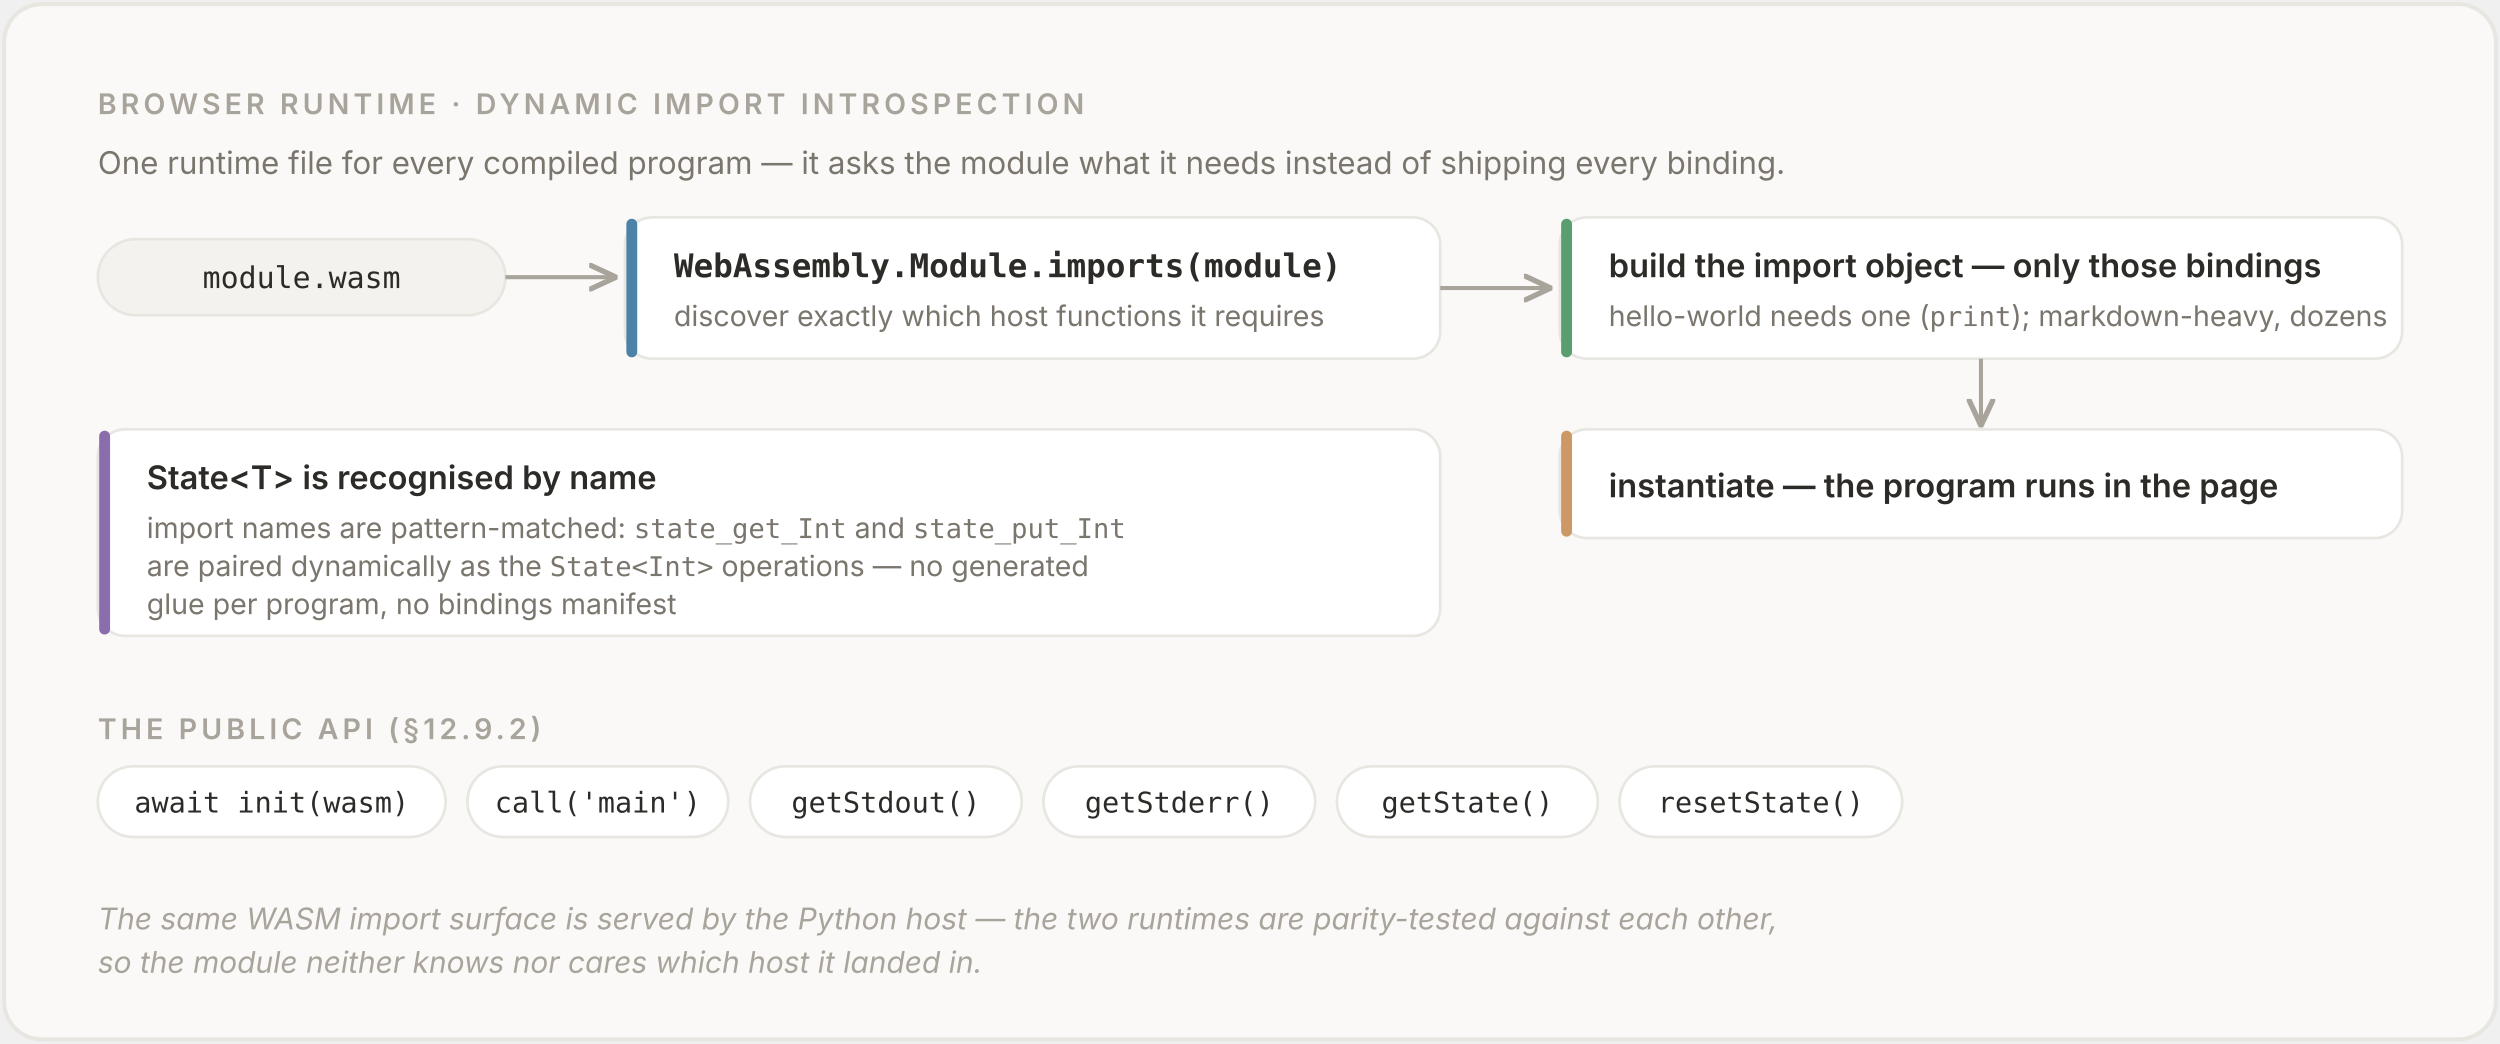
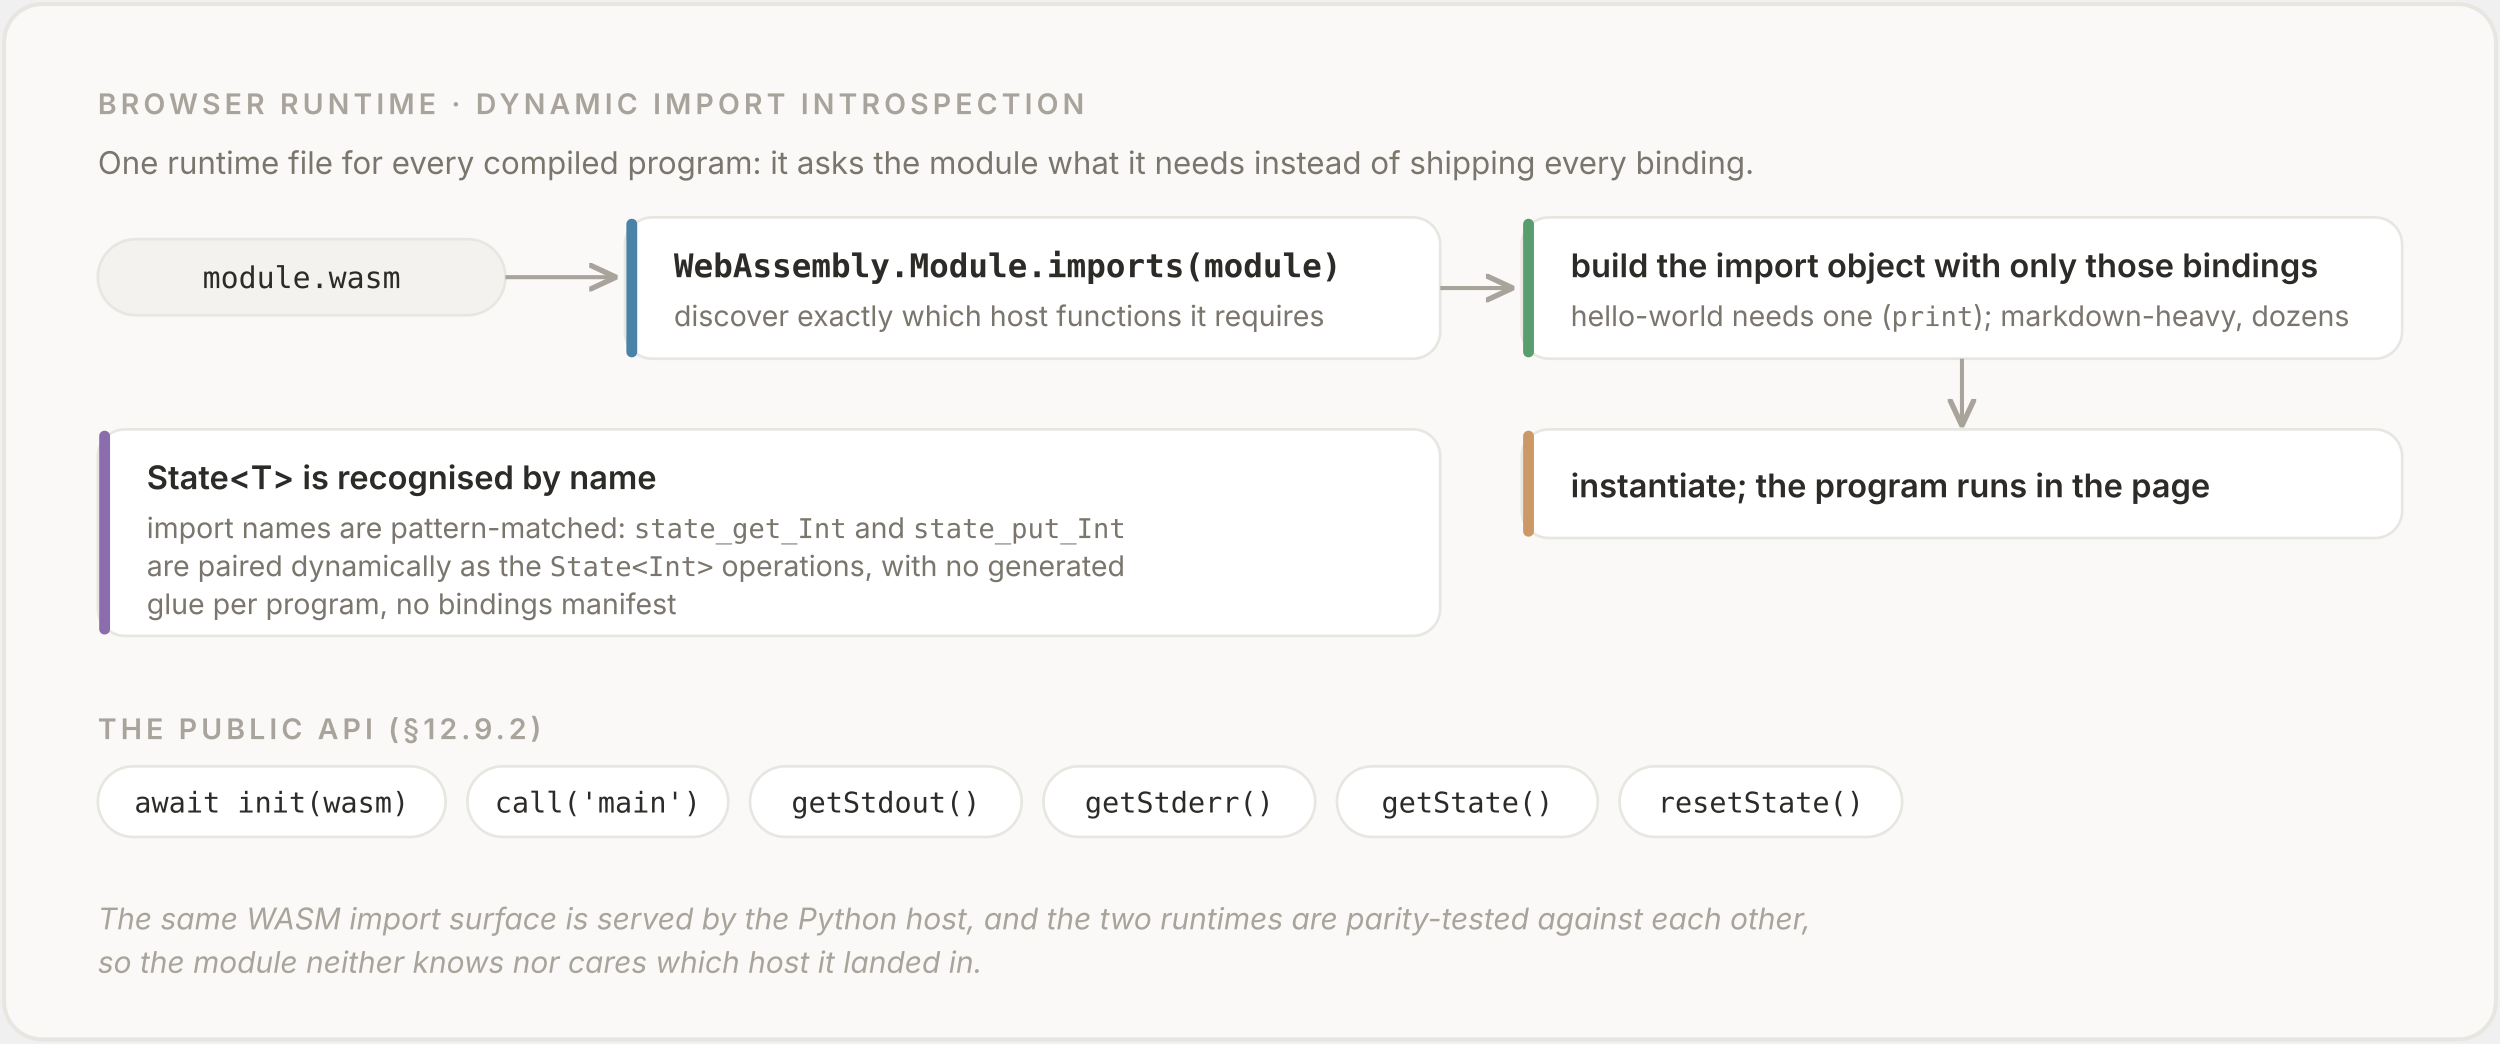
<svg xmlns="http://www.w3.org/2000/svg" width="920" height="384" viewBox="0 0 920 384" role="img" aria-labelledby="title">
  <defs>
    <marker id="arr" viewBox="0 0 8 8" refX="7" refY="4" markerWidth="7" markerHeight="7" orient="auto-start-reverse">
      <path d="M0,0.5 L7.5,4 L0,7.5" fill="none" stroke="#a9a49b" stroke-width="1.5" stroke-linecap="round" stroke-linejoin="round" />
    </marker>
    <style>
      .f  { font-family: -apple-system, BlinkMacSystemFont, 'Segoe UI', system-ui, sans-serif; }
      .m  { font-family: 'SF Mono', Menlo, Monaco, Consolas, monospace; }
      .micro { font-size: 10.5px; font-weight: 600; letter-spacing: 1.5px; fill: #a9a49b; }
      .sub { font-size: 11.5px; fill: #7a756d; }
      .card { fill: #ffffff; stroke: #e8e6e1; stroke-width: 1; }
      .t { font-size: 12px; font-weight: 600; fill: #2d2b28; }
      .d { font-size: 10.5px; fill: #7a756d; }
      .edge { fill: none; stroke: #a9a49b; stroke-width: 1.5; }
      .footi { font-size: 11px; font-style: italic; fill: #a9a49b; }
    </style>
  </defs>
  <rect x="1.5" y="1.5" width="917" height="381" rx="14" fill="#faf9f7" stroke="#e8e6e1" stroke-width="1.5" />
  <text class="f micro" x="36" y="42">BROWSER RUNTIME · DYNAMIC IMPORT INTROSPECTION</text>
-   <text class="f sub" x="36" y="64">One runtime file for every compiled program — it asks the module what it needs instead of shipping every binding.</text>
+   <text class="f sub" x="36" y="64">One runtime file for every compiled program: it asks the module what it needs instead of shipping every binding.</text>
  <rect x="36" y="88" width="150" height="28" rx="14" fill="#f3f2ef" stroke="#e8e6e1" />
  <text class="m" x="111" y="106" text-anchor="middle" font-size="11px" fill="#2d2b28">module.wasm</text>
  <line class="edge" x1="186" y1="102" x2="226" y2="102" marker-end="url(#arr)" />
  <g>
    <rect class="card" x="230" y="80" width="300" height="52" rx="10" />
    <rect x="230.5" y="80.5" width="4" height="51" rx="2" fill="#4a82a8" />
    <text class="m t" x="248" y="102" font-size="11.5px">WebAssembly.Module.imports(module)</text>
    <text class="f d" x="248" y="120">discover exactly which host functions it requires</text>
  </g>
-   <line class="edge" x1="530" y1="106" x2="570" y2="106" marker-end="url(#arr)" />
+   <line class="edge" x1="530" y1="106" x2="556" y2="106" marker-end="url(#arr)" />
  <g>
-     <rect class="card" x="574" y="80" width="310" height="52" rx="10" />
-     <rect x="574.5" y="80.5" width="4" height="51" rx="2" fill="#5a9e6f" />
-     <text class="f t" x="592" y="102">build the import object — only those bindings</text>
-     <text class="f d" x="592" y="120">hello-world needs one (<tspan class="m" font-size="10px">print</tspan>); markdown-heavy, dozens</text>
+     <rect class="card" x="560" y="80" width="324" height="52" rx="10" />
+     <rect x="560.5" y="80.5" width="4" height="51" rx="2" fill="#5a9e6f" />
+     <text class="f t" x="578" y="102">build the import object with only those bindings</text>
+     <text class="f d" x="578" y="120">hello-world needs one (<tspan class="m" font-size="10px">print</tspan>); markdown-heavy, dozens</text>
  </g>
-   <polyline class="edge" points="729,132 729,156" marker-end="url(#arr)" />
+   <polyline class="edge" points="722,132 722,156" marker-end="url(#arr)" />
  <g>
-     <rect class="card" x="574" y="158" width="310" height="40" rx="10" />
-     <rect x="574.5" y="158.5" width="4" height="39" rx="2" fill="#cc9966" />
-     <text class="f t" x="592" y="183">instantiate — the program runs in the page</text>
+     <rect class="card" x="560" y="158" width="324" height="40" rx="10" />
+     <rect x="560.5" y="158.5" width="4" height="39" rx="2" fill="#cc9966" />
+     <text class="f t" x="578" y="183">instantiate; the program runs in the page</text>
  </g>
  <g>
    <rect class="card" x="36" y="158" width="494" height="76" rx="10" />
    <rect x="36.5" y="158.5" width="4" height="75" rx="2" fill="#8b6cad" />
    <text class="f t" x="54" y="180">State&lt;T&gt; is recognised by name</text>
    <text class="f d" x="54" y="198">import names are pattern-matched: <tspan class="m" font-size="10px">state_get_Int</tspan> and <tspan class="m" font-size="10px">state_put_Int</tspan>
    </text>
-     <text class="f d" x="54" y="212">are paired dynamically as the <tspan class="m" font-size="10px">State&lt;Int&gt;</tspan> operations — no generated</text>
+     <text class="f d" x="54" y="212">are paired dynamically as the <tspan class="m" font-size="10px">State&lt;Int&gt;</tspan> operations, with no generated</text>
    <text class="f d" x="54" y="226">glue per program, no bindings manifest</text>
  </g>
  <text class="f micro" x="36" y="272">THE PUBLIC API (§12.9.2)</text>
  <g class="m" font-size="10.5px">
    <rect class="card" x="36" y="282" width="128" height="26" rx="13" />
    <text x="100" y="299" text-anchor="middle" fill="#2d2b28">await init(wasm)</text>
    <rect class="card" x="172" y="282" width="96" height="26" rx="13" />
    <text x="220" y="299" text-anchor="middle" fill="#2d2b28">call('main')</text>
    <rect class="card" x="276" y="282" width="100" height="26" rx="13" />
    <text x="326" y="299" text-anchor="middle" fill="#2d2b28">getStdout()</text>
    <rect class="card" x="384" y="282" width="100" height="26" rx="13" />
    <text x="434" y="299" text-anchor="middle" fill="#2d2b28">getStderr()</text>
    <rect class="card" x="492" y="282" width="96" height="26" rx="13" />
    <text x="540" y="299" text-anchor="middle" fill="#2d2b28">getState()</text>
    <rect class="card" x="596" y="282" width="104" height="26" rx="13" />
    <text x="648" y="299" text-anchor="middle" fill="#2d2b28">resetState()</text>
  </g>
-   <text class="f footi" x="36" y="342">The same WASM import surface is served by the Python host — the two runtimes are parity-tested against each other,</text>
+   <text class="f footi" x="36" y="342">The same WASM import surface is served by the Python host, and the two runtimes are parity-tested against each other,</text>
  <text class="f footi" x="36" y="358">so the module neither knows nor cares which host it landed in.</text>
</svg>
